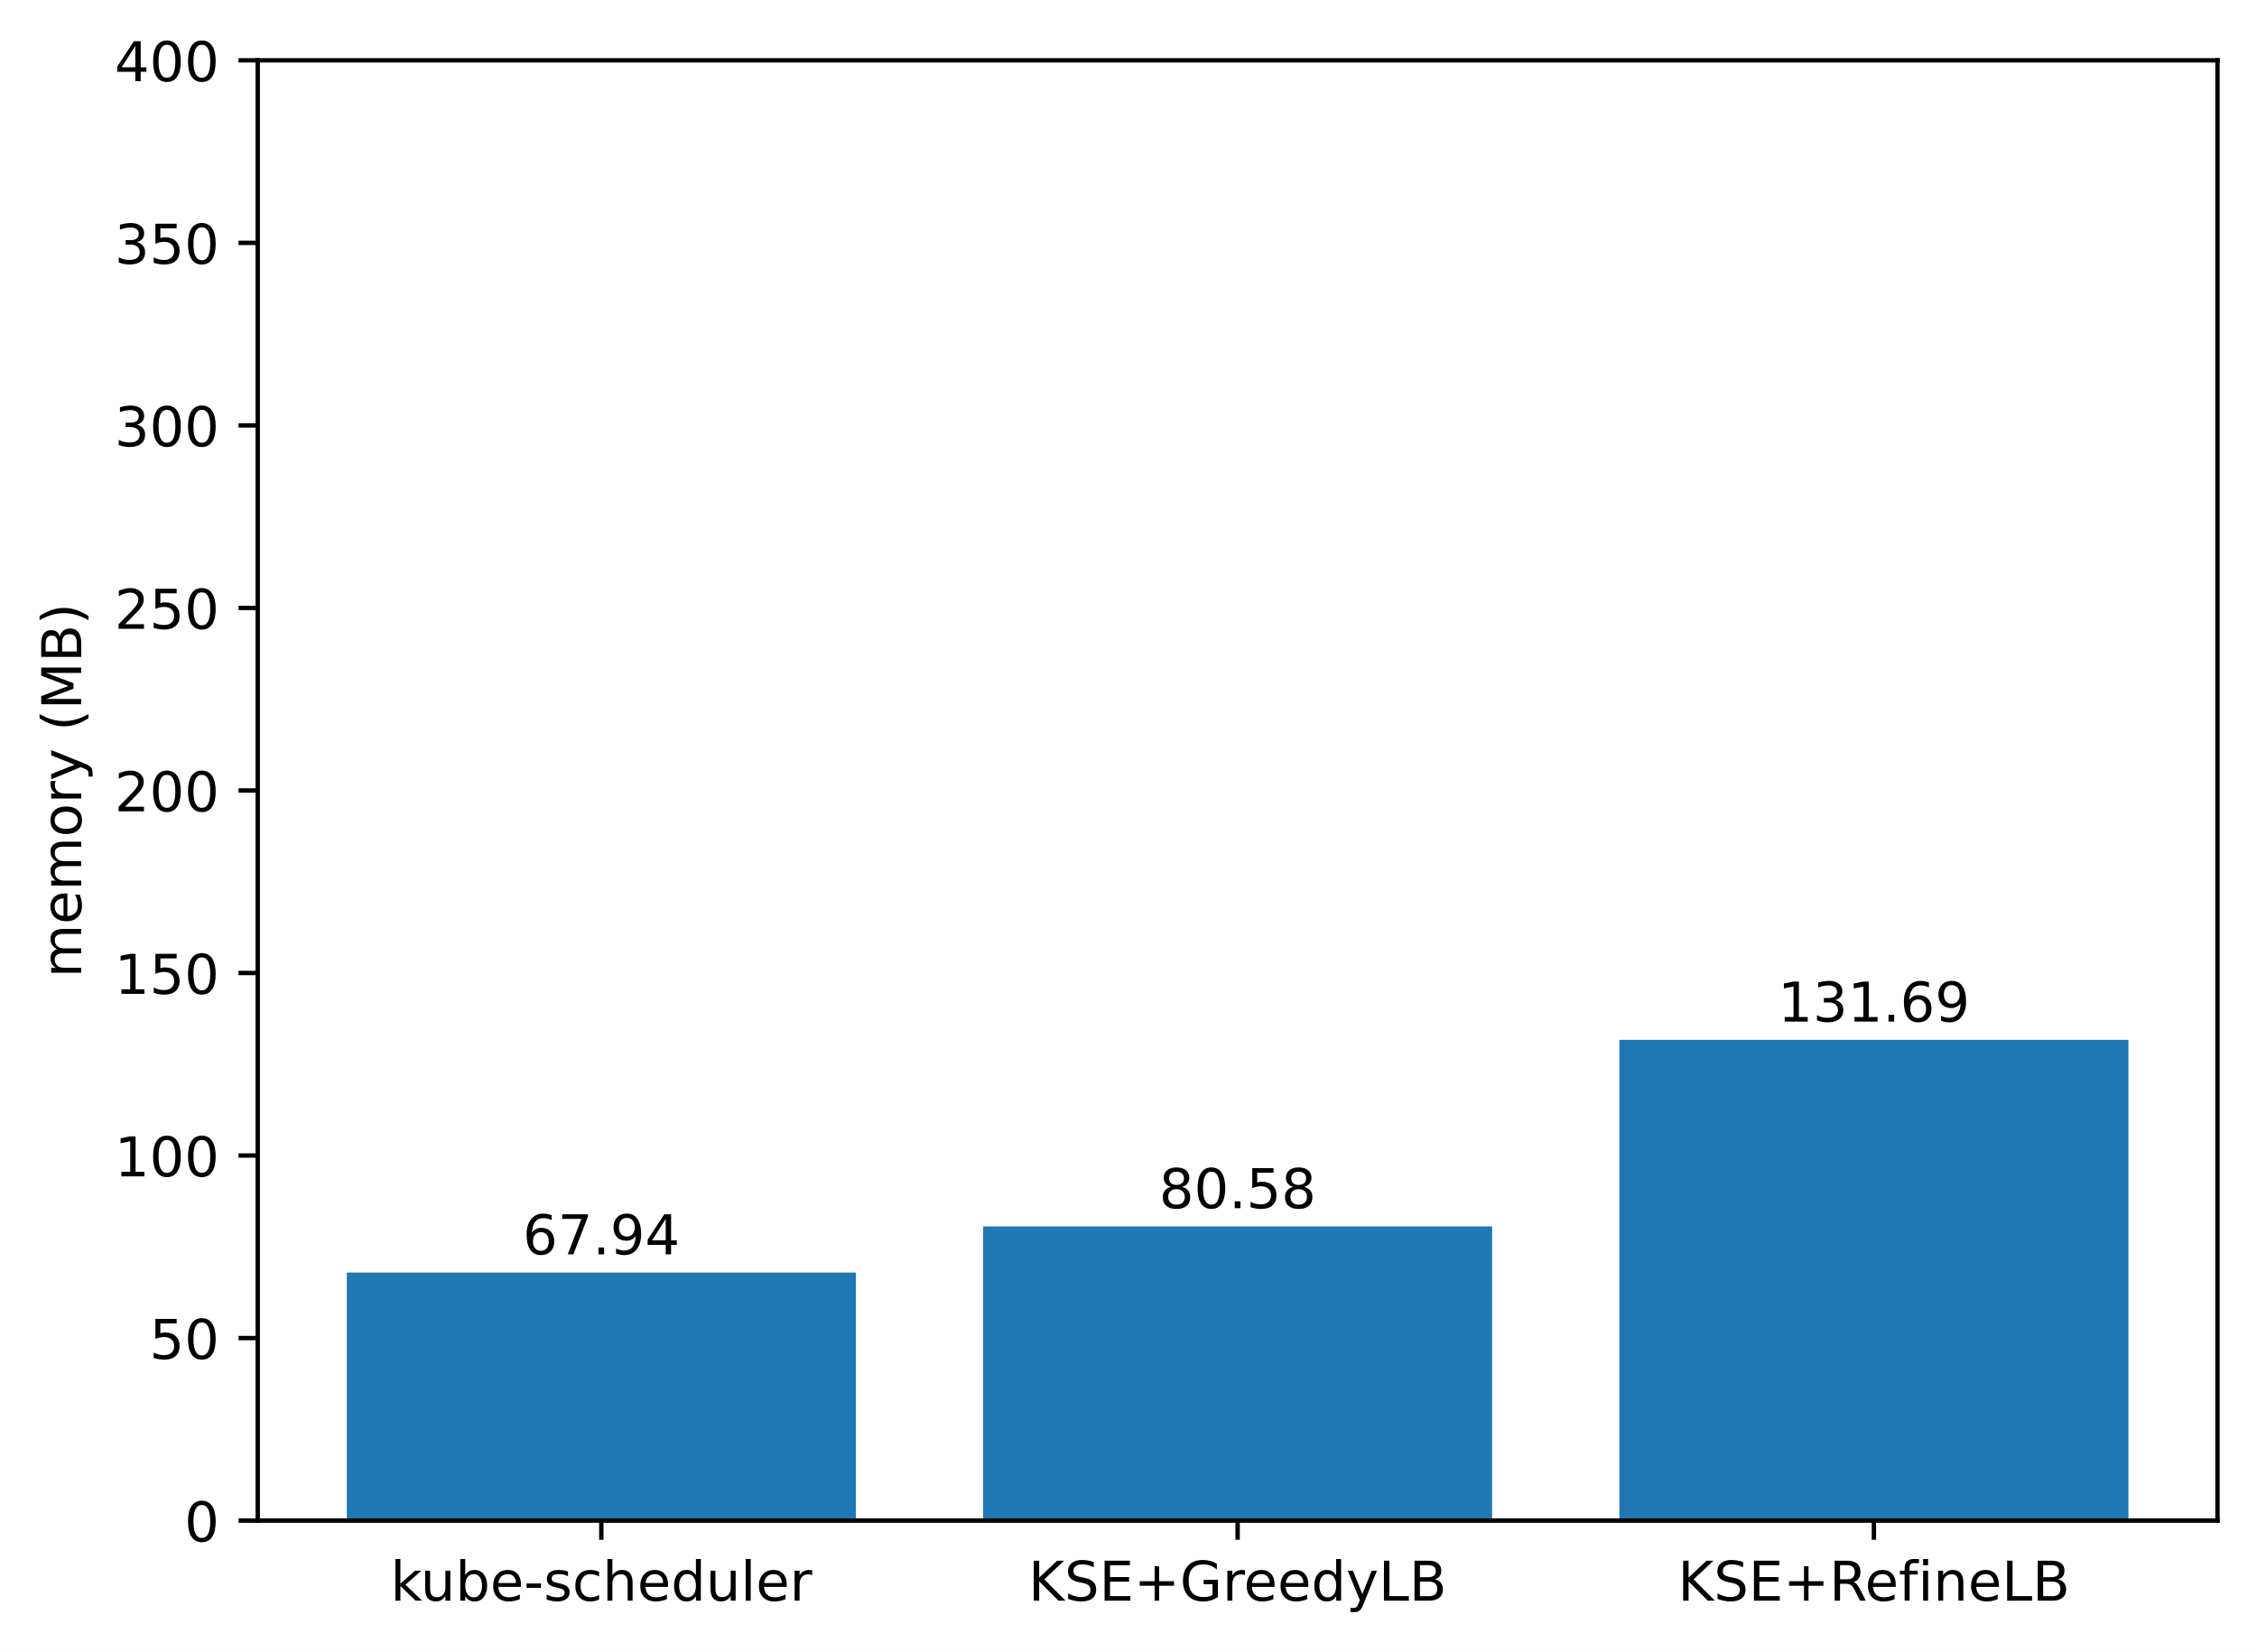
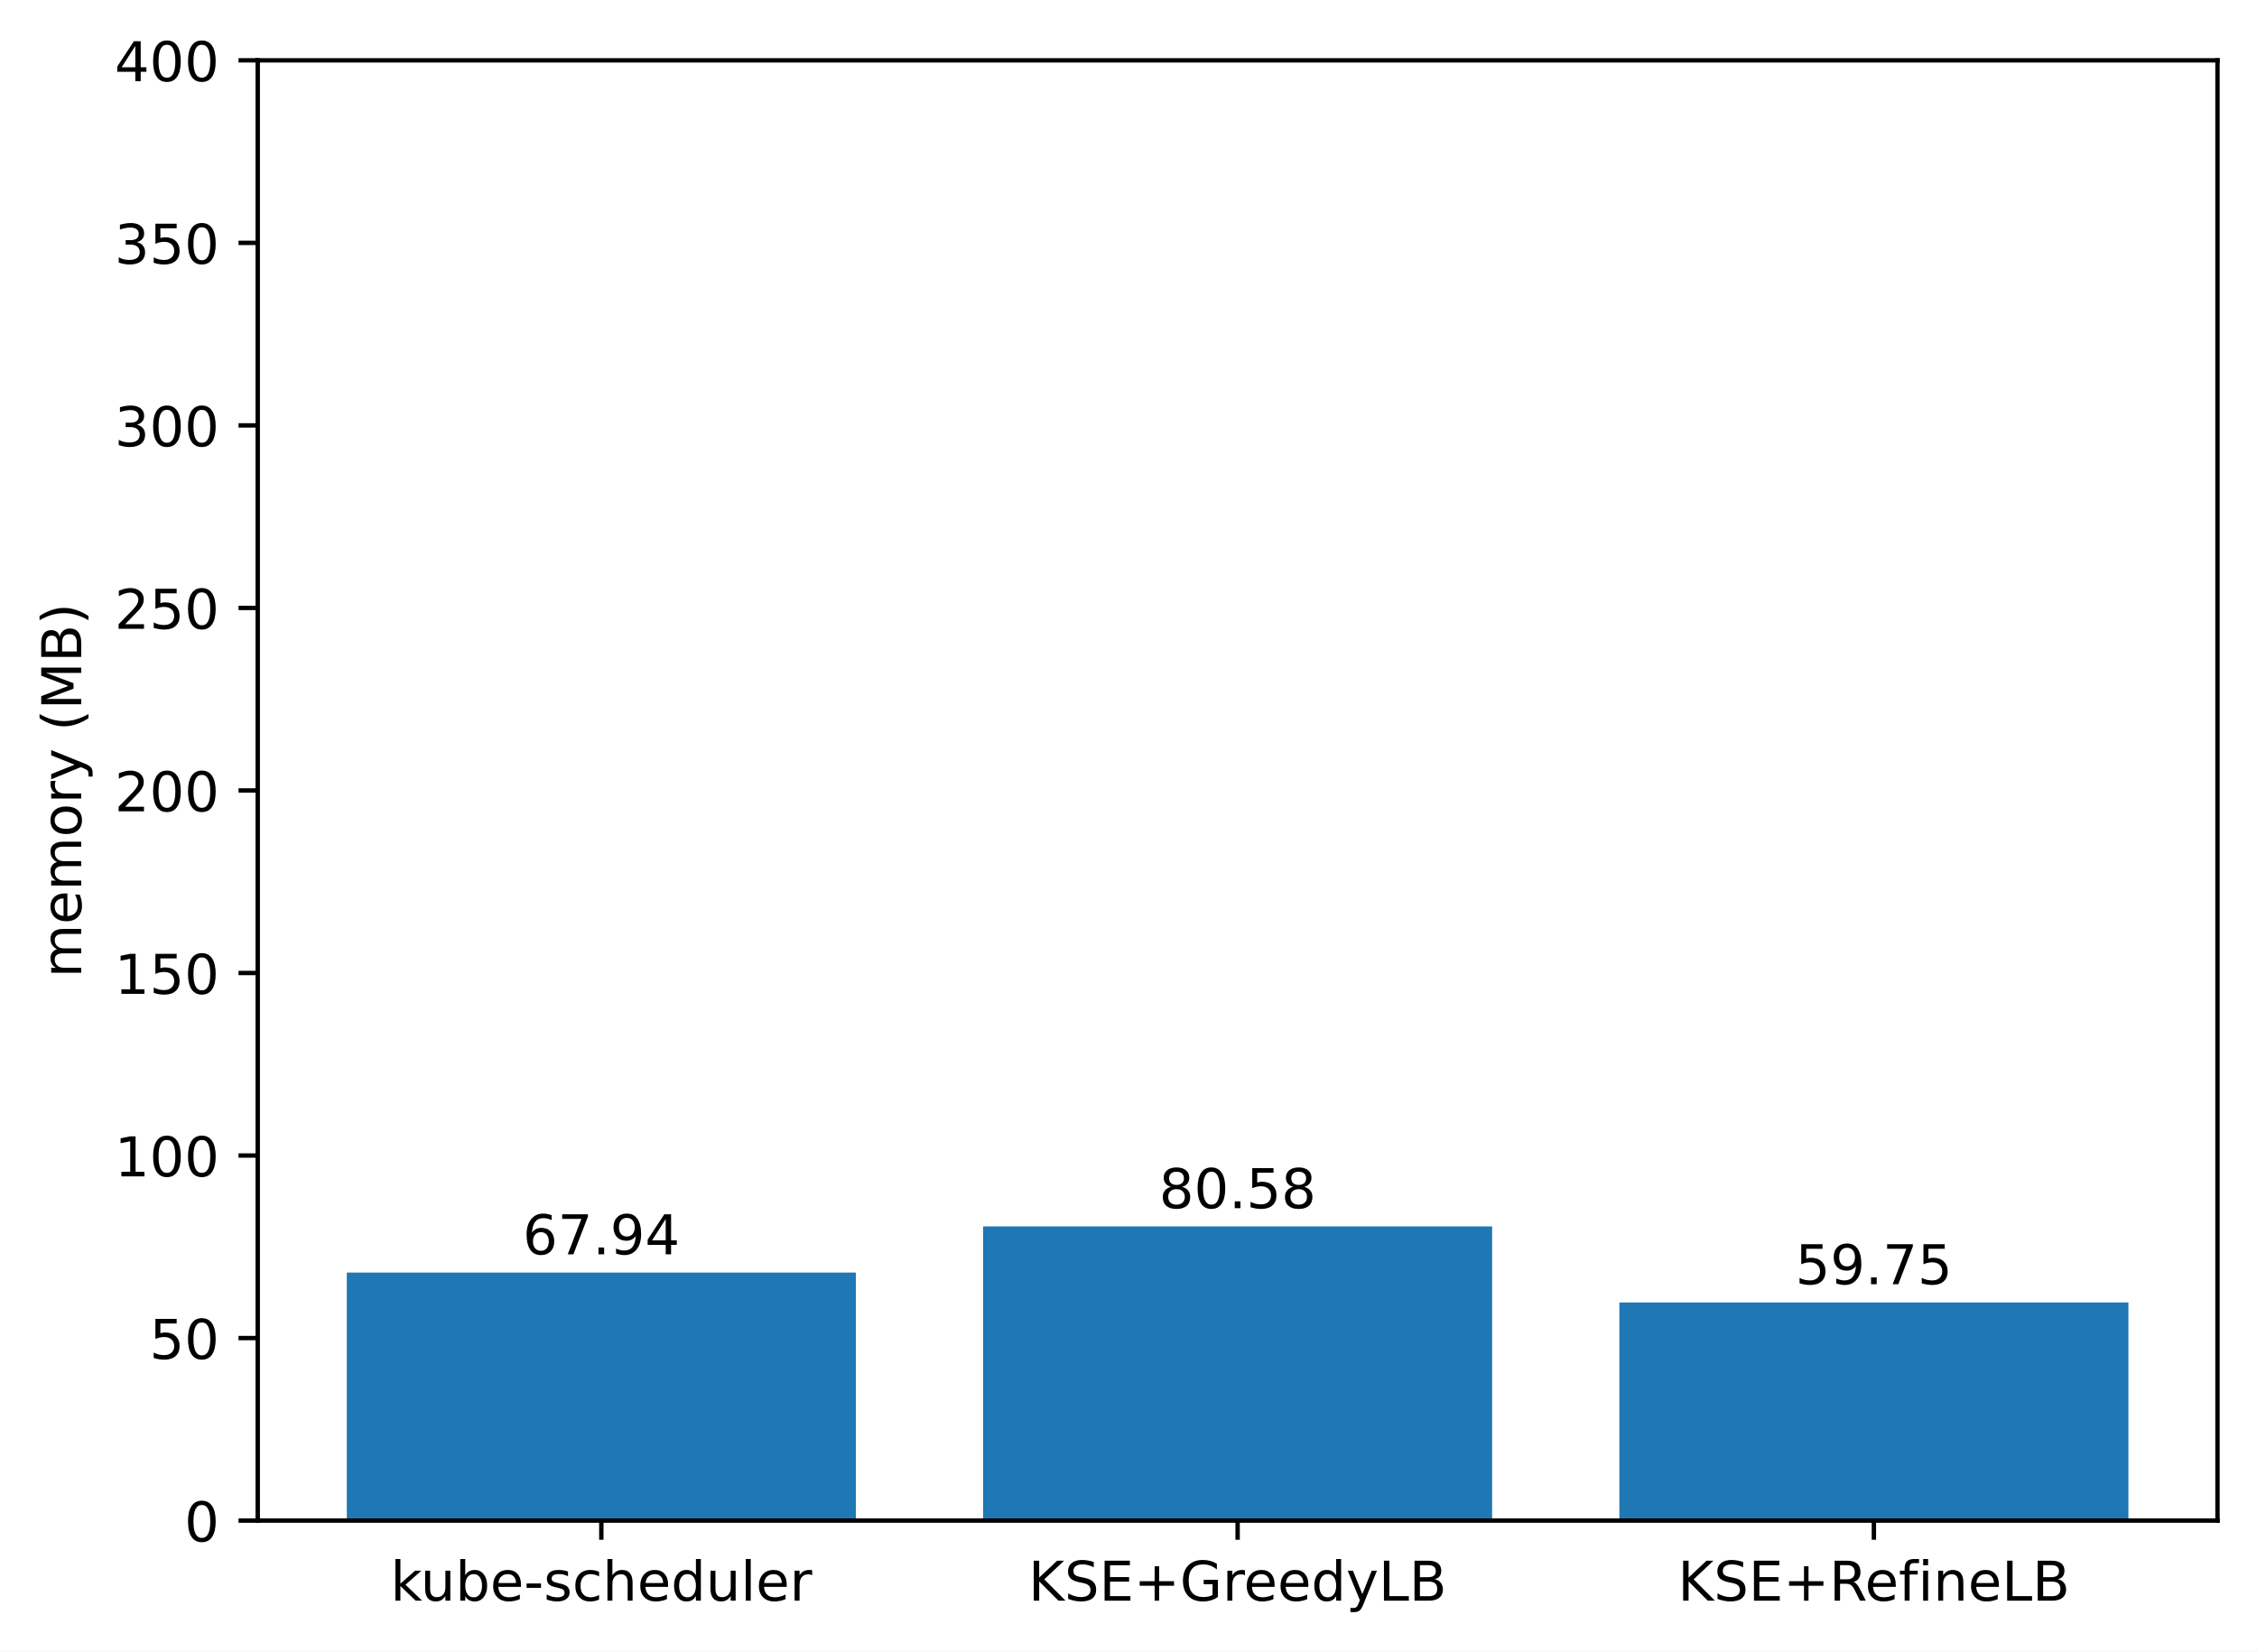
<svg xmlns="http://www.w3.org/2000/svg" xmlns:xlink="http://www.w3.org/1999/xlink" width="411.286pt" height="300.989pt" viewBox="0 0 411.286 300.989" version="1.1">
  <defs>
    <style type="text/css">*{stroke-linejoin: round; stroke-linecap: butt}</style>
  </defs>
  <g id="figure_1">
    <g id="patch_1">
      <path d="M 0 300.989  L 411.286 300.989  L 411.286 0  L 0 0  z " style="fill: #ffffff" />
    </g>
    <g id="axes_1">
      <g id="patch_2">
        <path d="M 46.966 277.111  L 404.086 277.111  L 404.086 10.999  L 46.966 10.999  z " style="fill: #ffffff" />
      </g>
      <g id="patch_3">
-         <path d="M 63.198 277.111  L 155.957 277.111  L 155.957 231.912  L 63.198 231.912  z " clip-path="url(#p02ac5ea9ec)" style="fill: #1f77b4" />
+         <path d="M 63.198 277.111  L 155.957 277.111  L 155.957 231.912  L 63.198 231.912  z " clip-path="url(#p305bd6d1b8)" style="fill: #1f77b4" />
      </g>
      <g id="patch_4">
-         <path d="M 179.146 277.111  L 271.905 277.111  L 271.905 223.503  L 179.146 223.503  z " clip-path="url(#p02ac5ea9ec)" style="fill: #1f77b4" />
+         <path d="M 179.146 277.111  L 271.905 277.111  L 271.905 223.503  L 179.146 223.503  z " clip-path="url(#p305bd6d1b8)" style="fill: #1f77b4" />
      </g>
      <g id="patch_5">
-         <path d="M 295.094 277.111  L 387.853 277.111  L 387.853 189.5  L 295.094 189.5  z " clip-path="url(#p02ac5ea9ec)" style="fill: #1f77b4" />
+         <path d="M 295.094 277.111  L 387.853 277.111  L 387.853 237.361  L 295.094 237.361  z " clip-path="url(#p305bd6d1b8)" style="fill: #1f77b4" />
      </g>
      <g id="matplotlib.axis_1">
        <g id="xtick_1">
          <g id="line2d_1">
            <defs>
-               <path id="mcc644aa3f7" d="M 0 0  L 0 3.5  " style="stroke: #000000; stroke-width: 0.8" />
+               <path id="mefbde9fa54" d="M 0 0  L 0 3.5  " style="stroke: #000000; stroke-width: 0.8" />
            </defs>
            <g>
-               <use xlink:href="#mcc644aa3f7" x="109.578" y="277.111" style="stroke: #000000; stroke-width: 0.8" />
+               <use xlink:href="#mefbde9fa54" x="109.578" y="277.111" style="stroke: #000000; stroke-width: 0.8" />
            </g>
          </g>
          <g id="text_1">
            <g transform="translate(71.15179 291.7097)scale(0.1 -0.1)">
              <defs>
                <path id="DejaVuSans-6b" d="M 581 4863  L 1159 4863  L 1159 1991  L 2875 3500  L 3609 3500  L 1753 1863  L 3688 0  L 2938 0  L 1159 1709  L 1159 0  L 581 0  L 581 4863  z " transform="scale(0.015625)" />
                <path id="DejaVuSans-75" d="M 544 1381  L 544 3500  L 1119 3500  L 1119 1403  Q 1119 906 1312 657  Q 1506 409 1894 409  Q 2359 409 2629 706  Q 2900 1003 2900 1516  L 2900 3500  L 3475 3500  L 3475 0  L 2900 0  L 2900 538  Q 2691 219 2414 64  Q 2138 -91 1772 -91  Q 1169 -91 856 284  Q 544 659 544 1381  z M 1991 3584  L 1991 3584  z " transform="scale(0.015625)" />
                <path id="DejaVuSans-62" d="M 3116 1747  Q 3116 2381 2855 2742  Q 2594 3103 2138 3103  Q 1681 3103 1420 2742  Q 1159 2381 1159 1747  Q 1159 1113 1420 752  Q 1681 391 2138 391  Q 2594 391 2855 752  Q 3116 1113 3116 1747  z M 1159 2969  Q 1341 3281 1617 3432  Q 1894 3584 2278 3584  Q 2916 3584 3314 3078  Q 3713 2572 3713 1747  Q 3713 922 3314 415  Q 2916 -91 2278 -91  Q 1894 -91 1617 61  Q 1341 213 1159 525  L 1159 0  L 581 0  L 581 4863  L 1159 4863  L 1159 2969  z " transform="scale(0.015625)" />
                <path id="DejaVuSans-65" d="M 3597 1894  L 3597 1613  L 953 1613  Q 991 1019 1311 708  Q 1631 397 2203 397  Q 2534 397 2845 478  Q 3156 559 3463 722  L 3463 178  Q 3153 47 2828 -22  Q 2503 -91 2169 -91  Q 1331 -91 842 396  Q 353 884 353 1716  Q 353 2575 817 3079  Q 1281 3584 2069 3584  Q 2775 3584 3186 3129  Q 3597 2675 3597 1894  z M 3022 2063  Q 3016 2534 2758 2815  Q 2500 3097 2075 3097  Q 1594 3097 1305 2825  Q 1016 2553 972 2059  L 3022 2063  z " transform="scale(0.015625)" />
                <path id="DejaVuSans-2d" d="M 313 2009  L 1997 2009  L 1997 1497  L 313 1497  L 313 2009  z " transform="scale(0.015625)" />
                <path id="DejaVuSans-73" d="M 2834 3397  L 2834 2853  Q 2591 2978 2328 3040  Q 2066 3103 1784 3103  Q 1356 3103 1142 2972  Q 928 2841 928 2578  Q 928 2378 1081 2264  Q 1234 2150 1697 2047  L 1894 2003  Q 2506 1872 2764 1633  Q 3022 1394 3022 966  Q 3022 478 2636 193  Q 2250 -91 1575 -91  Q 1294 -91 989 -36  Q 684 19 347 128  L 347 722  Q 666 556 975 473  Q 1284 391 1588 391  Q 1994 391 2212 530  Q 2431 669 2431 922  Q 2431 1156 2273 1281  Q 2116 1406 1581 1522  L 1381 1569  Q 847 1681 609 1914  Q 372 2147 372 2553  Q 372 3047 722 3315  Q 1072 3584 1716 3584  Q 2034 3584 2315 3537  Q 2597 3491 2834 3397  z " transform="scale(0.015625)" />
                <path id="DejaVuSans-63" d="M 3122 3366  L 3122 2828  Q 2878 2963 2633 3030  Q 2388 3097 2138 3097  Q 1578 3097 1268 2742  Q 959 2388 959 1747  Q 959 1106 1268 751  Q 1578 397 2138 397  Q 2388 397 2633 464  Q 2878 531 3122 666  L 3122 134  Q 2881 22 2623 -34  Q 2366 -91 2075 -91  Q 1284 -91 818 406  Q 353 903 353 1747  Q 353 2603 823 3093  Q 1294 3584 2113 3584  Q 2378 3584 2631 3529  Q 2884 3475 3122 3366  z " transform="scale(0.015625)" />
                <path id="DejaVuSans-68" d="M 3513 2113  L 3513 0  L 2938 0  L 2938 2094  Q 2938 2591 2744 2837  Q 2550 3084 2163 3084  Q 1697 3084 1428 2787  Q 1159 2491 1159 1978  L 1159 0  L 581 0  L 581 4863  L 1159 4863  L 1159 2956  Q 1366 3272 1645 3428  Q 1925 3584 2291 3584  Q 2894 3584 3203 3211  Q 3513 2838 3513 2113  z " transform="scale(0.015625)" />
                <path id="DejaVuSans-64" d="M 2906 2969  L 2906 4863  L 3481 4863  L 3481 0  L 2906 0  L 2906 525  Q 2725 213 2448 61  Q 2172 -91 1784 -91  Q 1150 -91 751 415  Q 353 922 353 1747  Q 353 2572 751 3078  Q 1150 3584 1784 3584  Q 2172 3584 2448 3432  Q 2725 3281 2906 2969  z M 947 1747  Q 947 1113 1208 752  Q 1469 391 1925 391  Q 2381 391 2643 752  Q 2906 1113 2906 1747  Q 2906 2381 2643 2742  Q 2381 3103 1925 3103  Q 1469 3103 1208 2742  Q 947 2381 947 1747  z " transform="scale(0.015625)" />
                <path id="DejaVuSans-6c" d="M 603 4863  L 1178 4863  L 1178 0  L 603 0  L 603 4863  z " transform="scale(0.015625)" />
                <path id="DejaVuSans-72" d="M 2631 2963  Q 2534 3019 2420 3045  Q 2306 3072 2169 3072  Q 1681 3072 1420 2755  Q 1159 2438 1159 1844  L 1159 0  L 581 0  L 581 3500  L 1159 3500  L 1159 2956  Q 1341 3275 1631 3429  Q 1922 3584 2338 3584  Q 2397 3584 2469 3576  Q 2541 3569 2628 3553  L 2631 2963  z " transform="scale(0.015625)" />
              </defs>
              <use xlink:href="#DejaVuSans-6b" />
              <use xlink:href="#DejaVuSans-75" x="54.785" />
              <use xlink:href="#DejaVuSans-62" x="118.164" />
              <use xlink:href="#DejaVuSans-65" x="181.641" />
              <use xlink:href="#DejaVuSans-2d" x="243.164" />
              <use xlink:href="#DejaVuSans-73" x="279.248" />
              <use xlink:href="#DejaVuSans-63" x="331.348" />
              <use xlink:href="#DejaVuSans-68" x="386.328" />
              <use xlink:href="#DejaVuSans-65" x="449.707" />
              <use xlink:href="#DejaVuSans-64" x="511.23" />
              <use xlink:href="#DejaVuSans-75" x="574.707" />
              <use xlink:href="#DejaVuSans-6c" x="638.086" />
              <use xlink:href="#DejaVuSans-65" x="665.869" />
              <use xlink:href="#DejaVuSans-72" x="727.393" />
            </g>
          </g>
        </g>
        <g id="xtick_2">
          <g id="line2d_2">
            <g>
-               <use xlink:href="#mcc644aa3f7" x="225.526" y="277.111" style="stroke: #000000; stroke-width: 0.8" />
+               <use xlink:href="#mefbde9fa54" x="225.526" y="277.111" style="stroke: #000000; stroke-width: 0.8" />
            </g>
          </g>
          <g id="text_2">
            <g transform="translate(187.403 291.7097)scale(0.1 -0.1)">
              <defs>
                <path id="DejaVuSans-4b" d="M 628 4666  L 1259 4666  L 1259 2694  L 3353 4666  L 4166 4666  L 1850 2491  L 4331 0  L 3500 0  L 1259 2247  L 1259 0  L 628 0  L 628 4666  z " transform="scale(0.015625)" />
                <path id="DejaVuSans-53" d="M 3425 4513  L 3425 3897  Q 3066 4069 2747 4153  Q 2428 4238 2131 4238  Q 1616 4238 1336 4038  Q 1056 3838 1056 3469  Q 1056 3159 1242 3001  Q 1428 2844 1947 2747  L 2328 2669  Q 3034 2534 3370 2195  Q 3706 1856 3706 1288  Q 3706 609 3251 259  Q 2797 -91 1919 -91  Q 1588 -91 1214 -16  Q 841 59 441 206  L 441 856  Q 825 641 1194 531  Q 1563 422 1919 422  Q 2459 422 2753 634  Q 3047 847 3047 1241  Q 3047 1584 2836 1778  Q 2625 1972 2144 2069  L 1759 2144  Q 1053 2284 737 2584  Q 422 2884 422 3419  Q 422 4038 858 4394  Q 1294 4750 2059 4750  Q 2388 4750 2728 4690  Q 3069 4631 3425 4513  z " transform="scale(0.015625)" />
                <path id="DejaVuSans-45" d="M 628 4666  L 3578 4666  L 3578 4134  L 1259 4134  L 1259 2753  L 3481 2753  L 3481 2222  L 1259 2222  L 1259 531  L 3634 531  L 3634 0  L 628 0  L 628 4666  z " transform="scale(0.015625)" />
                <path id="DejaVuSans-2b" d="M 2944 4013  L 2944 2272  L 4684 2272  L 4684 1741  L 2944 1741  L 2944 0  L 2419 0  L 2419 1741  L 678 1741  L 678 2272  L 2419 2272  L 2419 4013  L 2944 4013  z " transform="scale(0.015625)" />
                <path id="DejaVuSans-47" d="M 3809 666  L 3809 1919  L 2778 1919  L 2778 2438  L 4434 2438  L 4434 434  Q 4069 175 3628 42  Q 3188 -91 2688 -91  Q 1594 -91 976 548  Q 359 1188 359 2328  Q 359 3472 976 4111  Q 1594 4750 2688 4750  Q 3144 4750 3555 4637  Q 3966 4525 4313 4306  L 4313 3634  Q 3963 3931 3569 4081  Q 3175 4231 2741 4231  Q 1884 4231 1454 3753  Q 1025 3275 1025 2328  Q 1025 1384 1454 906  Q 1884 428 2741 428  Q 3075 428 3337 486  Q 3600 544 3809 666  z " transform="scale(0.015625)" />
                <path id="DejaVuSans-79" d="M 2059 -325  Q 1816 -950 1584 -1140  Q 1353 -1331 966 -1331  L 506 -1331  L 506 -850  L 844 -850  Q 1081 -850 1212 -737  Q 1344 -625 1503 -206  L 1606 56  L 191 3500  L 800 3500  L 1894 763  L 2988 3500  L 3597 3500  L 2059 -325  z " transform="scale(0.015625)" />
                <path id="DejaVuSans-4c" d="M 628 4666  L 1259 4666  L 1259 531  L 3531 531  L 3531 0  L 628 0  L 628 4666  z " transform="scale(0.015625)" />
                <path id="DejaVuSans-42" d="M 1259 2228  L 1259 519  L 2272 519  Q 2781 519 3026 730  Q 3272 941 3272 1375  Q 3272 1813 3026 2020  Q 2781 2228 2272 2228  L 1259 2228  z M 1259 4147  L 1259 2741  L 2194 2741  Q 2656 2741 2882 2914  Q 3109 3088 3109 3444  Q 3109 3797 2882 3972  Q 2656 4147 2194 4147  L 1259 4147  z M 628 4666  L 2241 4666  Q 2963 4666 3353 4366  Q 3744 4066 3744 3513  Q 3744 3084 3544 2831  Q 3344 2578 2956 2516  Q 3422 2416 3680 2098  Q 3938 1781 3938 1306  Q 3938 681 3513 340  Q 3088 0 2303 0  L 628 0  L 628 4666  z " transform="scale(0.015625)" />
              </defs>
              <use xlink:href="#DejaVuSans-4b" />
              <use xlink:href="#DejaVuSans-53" x="65.576" />
              <use xlink:href="#DejaVuSans-45" x="129.053" />
              <use xlink:href="#DejaVuSans-2b" x="192.236" />
              <use xlink:href="#DejaVuSans-47" x="276.025" />
              <use xlink:href="#DejaVuSans-72" x="353.516" />
              <use xlink:href="#DejaVuSans-65" x="392.379" />
              <use xlink:href="#DejaVuSans-65" x="453.902" />
              <use xlink:href="#DejaVuSans-64" x="515.426" />
              <use xlink:href="#DejaVuSans-79" x="578.902" />
              <use xlink:href="#DejaVuSans-4c" x="638.082" />
              <use xlink:href="#DejaVuSans-42" x="693.795" />
            </g>
          </g>
        </g>
        <g id="xtick_3">
          <g id="line2d_3">
            <g>
-               <use xlink:href="#mcc644aa3f7" x="341.474" y="277.111" style="stroke: #000000; stroke-width: 0.8" />
+               <use xlink:href="#mefbde9fa54" x="341.474" y="277.111" style="stroke: #000000; stroke-width: 0.8" />
            </g>
          </g>
          <g id="text_3">
            <g transform="translate(305.7346 291.7097)scale(0.1 -0.1)">
              <defs>
                <path id="DejaVuSans-52" d="M 2841 2188  Q 3044 2119 3236 1894  Q 3428 1669 3622 1275  L 4263 0  L 3584 0  L 2988 1197  Q 2756 1666 2539 1819  Q 2322 1972 1947 1972  L 1259 1972  L 1259 0  L 628 0  L 628 4666  L 2053 4666  Q 2853 4666 3247 4331  Q 3641 3997 3641 3322  Q 3641 2881 3436 2590  Q 3231 2300 2841 2188  z M 1259 4147  L 1259 2491  L 2053 2491  Q 2509 2491 2742 2702  Q 2975 2913 2975 3322  Q 2975 3731 2742 3939  Q 2509 4147 2053 4147  L 1259 4147  z " transform="scale(0.015625)" />
                <path id="DejaVuSans-66" d="M 2375 4863  L 2375 4384  L 1825 4384  Q 1516 4384 1395 4259  Q 1275 4134 1275 3809  L 1275 3500  L 2222 3500  L 2222 3053  L 1275 3053  L 1275 0  L 697 0  L 697 3053  L 147 3053  L 147 3500  L 697 3500  L 697 3744  Q 697 4328 969 4595  Q 1241 4863 1831 4863  L 2375 4863  z " transform="scale(0.015625)" />
                <path id="DejaVuSans-69" d="M 603 3500  L 1178 3500  L 1178 0  L 603 0  L 603 3500  z M 603 4863  L 1178 4863  L 1178 4134  L 603 4134  L 603 4863  z " transform="scale(0.015625)" />
                <path id="DejaVuSans-6e" d="M 3513 2113  L 3513 0  L 2938 0  L 2938 2094  Q 2938 2591 2744 2837  Q 2550 3084 2163 3084  Q 1697 3084 1428 2787  Q 1159 2491 1159 1978  L 1159 0  L 581 0  L 581 3500  L 1159 3500  L 1159 2956  Q 1366 3272 1645 3428  Q 1925 3584 2291 3584  Q 2894 3584 3203 3211  Q 3513 2838 3513 2113  z " transform="scale(0.015625)" />
              </defs>
              <use xlink:href="#DejaVuSans-4b" />
              <use xlink:href="#DejaVuSans-53" x="65.576" />
              <use xlink:href="#DejaVuSans-45" x="129.053" />
              <use xlink:href="#DejaVuSans-2b" x="192.236" />
              <use xlink:href="#DejaVuSans-52" x="276.025" />
              <use xlink:href="#DejaVuSans-65" x="341.008" />
              <use xlink:href="#DejaVuSans-66" x="402.531" />
              <use xlink:href="#DejaVuSans-69" x="437.736" />
              <use xlink:href="#DejaVuSans-6e" x="465.52" />
              <use xlink:href="#DejaVuSans-65" x="528.898" />
              <use xlink:href="#DejaVuSans-4c" x="590.422" />
              <use xlink:href="#DejaVuSans-42" x="646.135" />
            </g>
          </g>
        </g>
      </g>
      <g id="matplotlib.axis_2">
        <g id="ytick_1">
          <g id="line2d_4">
            <defs>
-               <path id="mbe74347a69" d="M 0 0  L -3.5 0  " style="stroke: #000000; stroke-width: 0.8" />
+               <path id="m2dc264140e" d="M 0 0  L -3.5 0  " style="stroke: #000000; stroke-width: 0.8" />
            </defs>
            <g>
-               <use xlink:href="#mbe74347a69" x="46.966" y="277.111" style="stroke: #000000; stroke-width: 0.8" />
+               <use xlink:href="#m2dc264140e" x="46.966" y="277.111" style="stroke: #000000; stroke-width: 0.8" />
            </g>
          </g>
          <g id="text_4">
            <g transform="translate(33.60312 280.9104)scale(0.1 -0.1)">
              <defs>
                <path id="DejaVuSans-30" d="M 2034 4250  Q 1547 4250 1301 3770  Q 1056 3291 1056 2328  Q 1056 1369 1301 889  Q 1547 409 2034 409  Q 2525 409 2770 889  Q 3016 1369 3016 2328  Q 3016 3291 2770 3770  Q 2525 4250 2034 4250  z M 2034 4750  Q 2819 4750 3233 4129  Q 3647 3509 3647 2328  Q 3647 1150 3233 529  Q 2819 -91 2034 -91  Q 1250 -91 836 529  Q 422 1150 422 2328  Q 422 3509 836 4129  Q 1250 4750 2034 4750  z " transform="scale(0.015625)" />
              </defs>
              <use xlink:href="#DejaVuSans-30" />
            </g>
          </g>
        </g>
        <g id="ytick_2">
          <g id="line2d_5">
            <g>
-               <use xlink:href="#mbe74347a69" x="46.966" y="243.847" style="stroke: #000000; stroke-width: 0.8" />
+               <use xlink:href="#m2dc264140e" x="46.966" y="243.847" style="stroke: #000000; stroke-width: 0.8" />
            </g>
          </g>
          <g id="text_5">
            <g transform="translate(27.24063 247.6464)scale(0.1 -0.1)">
              <defs>
                <path id="DejaVuSans-35" d="M 691 4666  L 3169 4666  L 3169 4134  L 1269 4134  L 1269 2991  Q 1406 3038 1543 3061  Q 1681 3084 1819 3084  Q 2600 3084 3056 2656  Q 3513 2228 3513 1497  Q 3513 744 3044 326  Q 2575 -91 1722 -91  Q 1428 -91 1123 -41  Q 819 9 494 109  L 494 744  Q 775 591 1075 516  Q 1375 441 1709 441  Q 2250 441 2565 725  Q 2881 1009 2881 1497  Q 2881 1984 2565 2268  Q 2250 2553 1709 2553  Q 1456 2553 1204 2497  Q 953 2441 691 2322  L 691 4666  z " transform="scale(0.015625)" />
              </defs>
              <use xlink:href="#DejaVuSans-35" />
              <use xlink:href="#DejaVuSans-30" x="63.623" />
            </g>
          </g>
        </g>
        <g id="ytick_3">
          <g id="line2d_6">
            <g>
-               <use xlink:href="#mbe74347a69" x="46.966" y="210.583" style="stroke: #000000; stroke-width: 0.8" />
+               <use xlink:href="#m2dc264140e" x="46.966" y="210.583" style="stroke: #000000; stroke-width: 0.8" />
            </g>
          </g>
          <g id="text_6">
            <g transform="translate(20.87813 214.3824)scale(0.1 -0.1)">
              <defs>
                <path id="DejaVuSans-31" d="M 794 531  L 1825 531  L 1825 4091  L 703 3866  L 703 4441  L 1819 4666  L 2450 4666  L 2450 531  L 3481 531  L 3481 0  L 794 0  L 794 531  z " transform="scale(0.015625)" />
              </defs>
              <use xlink:href="#DejaVuSans-31" />
              <use xlink:href="#DejaVuSans-30" x="63.623" />
              <use xlink:href="#DejaVuSans-30" x="127.246" />
            </g>
          </g>
        </g>
        <g id="ytick_4">
          <g id="line2d_7">
            <g>
-               <use xlink:href="#mbe74347a69" x="46.966" y="177.319" style="stroke: #000000; stroke-width: 0.8" />
+               <use xlink:href="#m2dc264140e" x="46.966" y="177.319" style="stroke: #000000; stroke-width: 0.8" />
            </g>
          </g>
          <g id="text_7">
            <g transform="translate(20.87813 181.1184)scale(0.1 -0.1)">
              <use xlink:href="#DejaVuSans-31" />
              <use xlink:href="#DejaVuSans-35" x="63.623" />
              <use xlink:href="#DejaVuSans-30" x="127.246" />
            </g>
          </g>
        </g>
        <g id="ytick_5">
          <g id="line2d_8">
            <g>
-               <use xlink:href="#mbe74347a69" x="46.966" y="144.055" style="stroke: #000000; stroke-width: 0.8" />
+               <use xlink:href="#m2dc264140e" x="46.966" y="144.055" style="stroke: #000000; stroke-width: 0.8" />
            </g>
          </g>
          <g id="text_8">
            <g transform="translate(20.87813 147.8544)scale(0.1 -0.1)">
              <defs>
                <path id="DejaVuSans-32" d="M 1228 531  L 3431 531  L 3431 0  L 469 0  L 469 531  Q 828 903 1448 1529  Q 2069 2156 2228 2338  Q 2531 2678 2651 2914  Q 2772 3150 2772 3378  Q 2772 3750 2511 3984  Q 2250 4219 1831 4219  Q 1534 4219 1204 4116  Q 875 4013 500 3803  L 500 4441  Q 881 4594 1212 4672  Q 1544 4750 1819 4750  Q 2544 4750 2975 4387  Q 3406 4025 3406 3419  Q 3406 3131 3298 2873  Q 3191 2616 2906 2266  Q 2828 2175 2409 1742  Q 1991 1309 1228 531  z " transform="scale(0.015625)" />
              </defs>
              <use xlink:href="#DejaVuSans-32" />
              <use xlink:href="#DejaVuSans-30" x="63.623" />
              <use xlink:href="#DejaVuSans-30" x="127.246" />
            </g>
          </g>
        </g>
        <g id="ytick_6">
          <g id="line2d_9">
            <g>
-               <use xlink:href="#mbe74347a69" x="46.966" y="110.791" style="stroke: #000000; stroke-width: 0.8" />
+               <use xlink:href="#m2dc264140e" x="46.966" y="110.791" style="stroke: #000000; stroke-width: 0.8" />
            </g>
          </g>
          <g id="text_9">
            <g transform="translate(20.87813 114.5904)scale(0.1 -0.1)">
              <use xlink:href="#DejaVuSans-32" />
              <use xlink:href="#DejaVuSans-35" x="63.623" />
              <use xlink:href="#DejaVuSans-30" x="127.246" />
            </g>
          </g>
        </g>
        <g id="ytick_7">
          <g id="line2d_10">
            <g>
-               <use xlink:href="#mbe74347a69" x="46.966" y="77.527" style="stroke: #000000; stroke-width: 0.8" />
+               <use xlink:href="#m2dc264140e" x="46.966" y="77.527" style="stroke: #000000; stroke-width: 0.8" />
            </g>
          </g>
          <g id="text_10">
            <g transform="translate(20.87813 81.32644)scale(0.1 -0.1)">
              <defs>
                <path id="DejaVuSans-33" d="M 2597 2516  Q 3050 2419 3304 2112  Q 3559 1806 3559 1356  Q 3559 666 3084 287  Q 2609 -91 1734 -91  Q 1441 -91 1130 -33  Q 819 25 488 141  L 488 750  Q 750 597 1062 519  Q 1375 441 1716 441  Q 2309 441 2620 675  Q 2931 909 2931 1356  Q 2931 1769 2642 2001  Q 2353 2234 1838 2234  L 1294 2234  L 1294 2753  L 1863 2753  Q 2328 2753 2575 2939  Q 2822 3125 2822 3475  Q 2822 3834 2567 4026  Q 2313 4219 1838 4219  Q 1578 4219 1281 4162  Q 984 4106 628 3988  L 628 4550  Q 988 4650 1302 4700  Q 1616 4750 1894 4750  Q 2613 4750 3031 4423  Q 3450 4097 3450 3541  Q 3450 3153 3228 2886  Q 3006 2619 2597 2516  z " transform="scale(0.015625)" />
              </defs>
              <use xlink:href="#DejaVuSans-33" />
              <use xlink:href="#DejaVuSans-30" x="63.623" />
              <use xlink:href="#DejaVuSans-30" x="127.246" />
            </g>
          </g>
        </g>
        <g id="ytick_8">
          <g id="line2d_11">
            <g>
-               <use xlink:href="#mbe74347a69" x="46.966" y="44.263" style="stroke: #000000; stroke-width: 0.8" />
+               <use xlink:href="#m2dc264140e" x="46.966" y="44.263" style="stroke: #000000; stroke-width: 0.8" />
            </g>
          </g>
          <g id="text_11">
            <g transform="translate(20.87813 48.06244)scale(0.1 -0.1)">
              <use xlink:href="#DejaVuSans-33" />
              <use xlink:href="#DejaVuSans-35" x="63.623" />
              <use xlink:href="#DejaVuSans-30" x="127.246" />
            </g>
          </g>
        </g>
        <g id="ytick_9">
          <g id="line2d_12">
            <g>
-               <use xlink:href="#mbe74347a69" x="46.966" y="10.999" style="stroke: #000000; stroke-width: 0.8" />
+               <use xlink:href="#m2dc264140e" x="46.966" y="10.999" style="stroke: #000000; stroke-width: 0.8" />
            </g>
          </g>
          <g id="text_12">
            <g transform="translate(20.87813 14.79844)scale(0.1 -0.1)">
              <defs>
                <path id="DejaVuSans-34" d="M 2419 4116  L 825 1625  L 2419 1625  L 2419 4116  z M 2253 4666  L 3047 4666  L 3047 1625  L 3713 1625  L 3713 1100  L 3047 1100  L 3047 0  L 2419 0  L 2419 1100  L 313 1100  L 313 1709  L 2253 4666  z " transform="scale(0.015625)" />
              </defs>
              <use xlink:href="#DejaVuSans-34" />
              <use xlink:href="#DejaVuSans-30" x="63.623" />
              <use xlink:href="#DejaVuSans-30" x="127.246" />
            </g>
          </g>
        </g>
        <g id="text_13">
          <g transform="translate(14.79844 178.1818)rotate(-90)scale(0.1 -0.1)">
            <defs>
              <path id="DejaVuSans-6d" d="M 3328 2828  Q 3544 3216 3844 3400  Q 4144 3584 4550 3584  Q 5097 3584 5394 3201  Q 5691 2819 5691 2113  L 5691 0  L 5113 0  L 5113 2094  Q 5113 2597 4934 2840  Q 4756 3084 4391 3084  Q 3944 3084 3684 2787  Q 3425 2491 3425 1978  L 3425 0  L 2847 0  L 2847 2094  Q 2847 2600 2669 2842  Q 2491 3084 2119 3084  Q 1678 3084 1418 2786  Q 1159 2488 1159 1978  L 1159 0  L 581 0  L 581 3500  L 1159 3500  L 1159 2956  Q 1356 3278 1631 3431  Q 1906 3584 2284 3584  Q 2666 3584 2933 3390  Q 3200 3197 3328 2828  z " transform="scale(0.015625)" />
              <path id="DejaVuSans-6f" d="M 1959 3097  Q 1497 3097 1228 2736  Q 959 2375 959 1747  Q 959 1119 1226 758  Q 1494 397 1959 397  Q 2419 397 2687 759  Q 2956 1122 2956 1747  Q 2956 2369 2687 2733  Q 2419 3097 1959 3097  z M 1959 3584  Q 2709 3584 3137 3096  Q 3566 2609 3566 1747  Q 3566 888 3137 398  Q 2709 -91 1959 -91  Q 1206 -91 779 398  Q 353 888 353 1747  Q 353 2609 779 3096  Q 1206 3584 1959 3584  z " transform="scale(0.015625)" />
              <path id="DejaVuSans-20" transform="scale(0.015625)" />
              <path id="DejaVuSans-28" d="M 1984 4856  Q 1566 4138 1362 3434  Q 1159 2731 1159 2009  Q 1159 1288 1364 580  Q 1569 -128 1984 -844  L 1484 -844  Q 1016 -109 783 600  Q 550 1309 550 2009  Q 550 2706 781 3412  Q 1013 4119 1484 4856  L 1984 4856  z " transform="scale(0.015625)" />
              <path id="DejaVuSans-4d" d="M 628 4666  L 1569 4666  L 2759 1491  L 3956 4666  L 4897 4666  L 4897 0  L 4281 0  L 4281 4097  L 3078 897  L 2444 897  L 1241 4097  L 1241 0  L 628 0  L 628 4666  z " transform="scale(0.015625)" />
              <path id="DejaVuSans-29" d="M 513 4856  L 1013 4856  Q 1481 4119 1714 3412  Q 1947 2706 1947 2009  Q 1947 1309 1714 600  Q 1481 -109 1013 -844  L 513 -844  Q 928 -128 1133 580  Q 1338 1288 1338 2009  Q 1338 2731 1133 3434  Q 928 4138 513 4856  z " transform="scale(0.015625)" />
            </defs>
            <use xlink:href="#DejaVuSans-6d" />
            <use xlink:href="#DejaVuSans-65" x="97.412" />
            <use xlink:href="#DejaVuSans-6d" x="158.936" />
            <use xlink:href="#DejaVuSans-6f" x="256.348" />
            <use xlink:href="#DejaVuSans-72" x="317.529" />
            <use xlink:href="#DejaVuSans-79" x="358.643" />
            <use xlink:href="#DejaVuSans-20" x="417.822" />
            <use xlink:href="#DejaVuSans-28" x="449.609" />
            <use xlink:href="#DejaVuSans-4d" x="488.623" />
            <use xlink:href="#DejaVuSans-42" x="574.902" />
            <use xlink:href="#DejaVuSans-29" x="643.506" />
          </g>
        </g>
      </g>
      <g id="patch_6">
        <path d="M 46.966 277.111  L 46.966 10.999  " style="fill: none; stroke: #000000; stroke-width: 0.8; stroke-linejoin: miter; stroke-linecap: square" />
      </g>
      <g id="patch_7">
        <path d="M 404.086 277.111  L 404.086 10.999  " style="fill: none; stroke: #000000; stroke-width: 0.8; stroke-linejoin: miter; stroke-linecap: square" />
      </g>
      <g id="patch_8">
        <path d="M 46.966 277.111  L 404.086 277.111  " style="fill: none; stroke: #000000; stroke-width: 0.8; stroke-linejoin: miter; stroke-linecap: square" />
      </g>
      <g id="patch_9">
        <path d="M 46.966 10.999  L 404.086 10.999  " style="fill: none; stroke: #000000; stroke-width: 0.8; stroke-linejoin: miter; stroke-linecap: square" />
      </g>
      <g id="text_14">
        <g transform="translate(95.26351 228.5857)scale(0.1 -0.1)">
          <defs>
            <path id="DejaVuSans-36" d="M 2113 2584  Q 1688 2584 1439 2293  Q 1191 2003 1191 1497  Q 1191 994 1439 701  Q 1688 409 2113 409  Q 2538 409 2786 701  Q 3034 994 3034 1497  Q 3034 2003 2786 2293  Q 2538 2584 2113 2584  z M 3366 4563  L 3366 3988  Q 3128 4100 2886 4159  Q 2644 4219 2406 4219  Q 1781 4219 1451 3797  Q 1122 3375 1075 2522  Q 1259 2794 1537 2939  Q 1816 3084 2150 3084  Q 2853 3084 3261 2657  Q 3669 2231 3669 1497  Q 3669 778 3244 343  Q 2819 -91 2113 -91  Q 1303 -91 875 529  Q 447 1150 447 2328  Q 447 3434 972 4092  Q 1497 4750 2381 4750  Q 2619 4750 2861 4703  Q 3103 4656 3366 4563  z " transform="scale(0.015625)" />
            <path id="DejaVuSans-37" d="M 525 4666  L 3525 4666  L 3525 4397  L 1831 0  L 1172 0  L 2766 4134  L 525 4134  L 525 4666  z " transform="scale(0.015625)" />
            <path id="DejaVuSans-2e" d="M 684 794  L 1344 794  L 1344 0  L 684 0  L 684 794  z " transform="scale(0.015625)" />
            <path id="DejaVuSans-39" d="M 703 97  L 703 672  Q 941 559 1184 500  Q 1428 441 1663 441  Q 2288 441 2617 861  Q 2947 1281 2994 2138  Q 2813 1869 2534 1725  Q 2256 1581 1919 1581  Q 1219 1581 811 2004  Q 403 2428 403 3163  Q 403 3881 828 4315  Q 1253 4750 1959 4750  Q 2769 4750 3195 4129  Q 3622 3509 3622 2328  Q 3622 1225 3098 567  Q 2575 -91 1691 -91  Q 1453 -91 1209 -44  Q 966 3 703 97  z M 1959 2075  Q 2384 2075 2632 2365  Q 2881 2656 2881 3163  Q 2881 3666 2632 3958  Q 2384 4250 1959 4250  Q 1534 4250 1286 3958  Q 1038 3666 1038 3163  Q 1038 2656 1286 2365  Q 1534 2075 1959 2075  z " transform="scale(0.015625)" />
          </defs>
          <use xlink:href="#DejaVuSans-36" />
          <use xlink:href="#DejaVuSans-37" x="63.623" />
          <use xlink:href="#DejaVuSans-2e" x="127.246" />
          <use xlink:href="#DejaVuSans-39" x="159.033" />
          <use xlink:href="#DejaVuSans-34" x="222.656" />
        </g>
      </g>
      <g id="text_15">
        <g transform="translate(211.2116 220.1766)scale(0.1 -0.1)">
          <defs>
            <path id="DejaVuSans-38" d="M 2034 2216  Q 1584 2216 1326 1975  Q 1069 1734 1069 1313  Q 1069 891 1326 650  Q 1584 409 2034 409  Q 2484 409 2743 651  Q 3003 894 3003 1313  Q 3003 1734 2745 1975  Q 2488 2216 2034 2216  z M 1403 2484  Q 997 2584 770 2862  Q 544 3141 544 3541  Q 544 4100 942 4425  Q 1341 4750 2034 4750  Q 2731 4750 3128 4425  Q 3525 4100 3525 3541  Q 3525 3141 3298 2862  Q 3072 2584 2669 2484  Q 3125 2378 3379 2068  Q 3634 1759 3634 1313  Q 3634 634 3220 271  Q 2806 -91 2034 -91  Q 1263 -91 848 271  Q 434 634 434 1313  Q 434 1759 690 2068  Q 947 2378 1403 2484  z M 1172 3481  Q 1172 3119 1398 2916  Q 1625 2713 2034 2713  Q 2441 2713 2670 2916  Q 2900 3119 2900 3481  Q 2900 3844 2670 4047  Q 2441 4250 2034 4250  Q 1625 4250 1398 4047  Q 1172 3844 1172 3481  z " transform="scale(0.015625)" />
          </defs>
          <use xlink:href="#DejaVuSans-38" />
          <use xlink:href="#DejaVuSans-30" x="63.623" />
          <use xlink:href="#DejaVuSans-2e" x="127.246" />
          <use xlink:href="#DejaVuSans-35" x="159.033" />
          <use xlink:href="#DejaVuSans-38" x="222.656" />
        </g>
      </g>
      <g id="text_16">
-         <g transform="translate(323.9784 186.1741)scale(0.1 -0.1)">
-           <use xlink:href="#DejaVuSans-31" />
-           <use xlink:href="#DejaVuSans-33" x="63.623" />
-           <use xlink:href="#DejaVuSans-31" x="127.246" />
-           <use xlink:href="#DejaVuSans-2e" x="190.869" />
-           <use xlink:href="#DejaVuSans-36" x="222.656" />
-           <use xlink:href="#DejaVuSans-39" x="286.279" />
+         <g transform="translate(327.1596 234.0343)scale(0.1 -0.1)">
+           <use xlink:href="#DejaVuSans-35" />
+           <use xlink:href="#DejaVuSans-39" x="63.623" />
+           <use xlink:href="#DejaVuSans-2e" x="127.246" />
+           <use xlink:href="#DejaVuSans-37" x="159.033" />
+           <use xlink:href="#DejaVuSans-35" x="222.656" />
        </g>
      </g>
    </g>
  </g>
  <defs>
-     <clipPath id="p02ac5ea9ec">
+     <clipPath id="p305bd6d1b8">
      <rect x="46.966" y="10.999" width="357.12" height="266.112" />
    </clipPath>
  </defs>
</svg>
